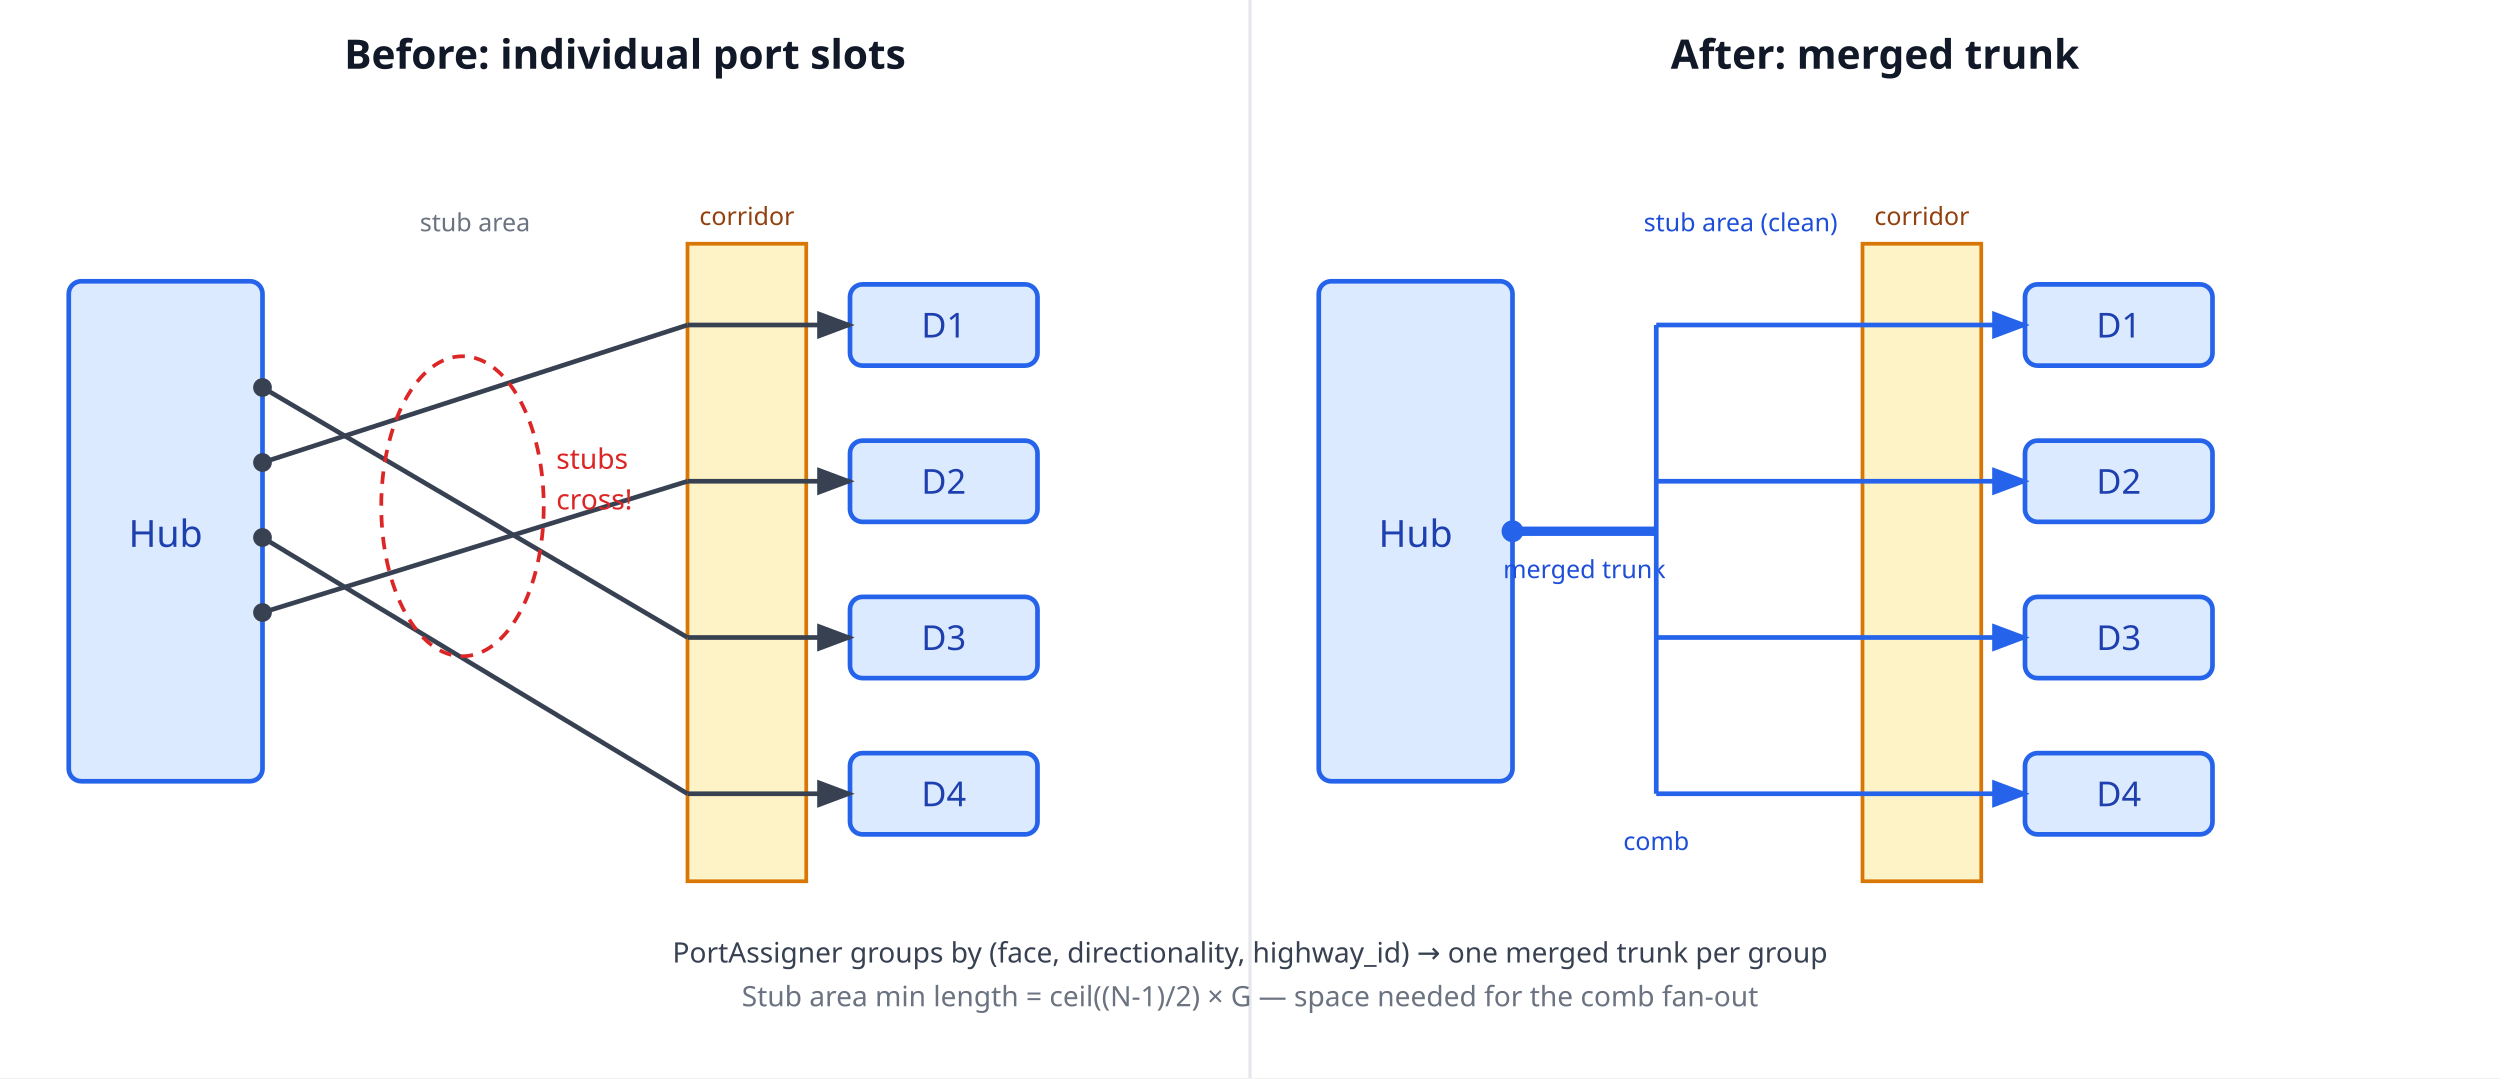
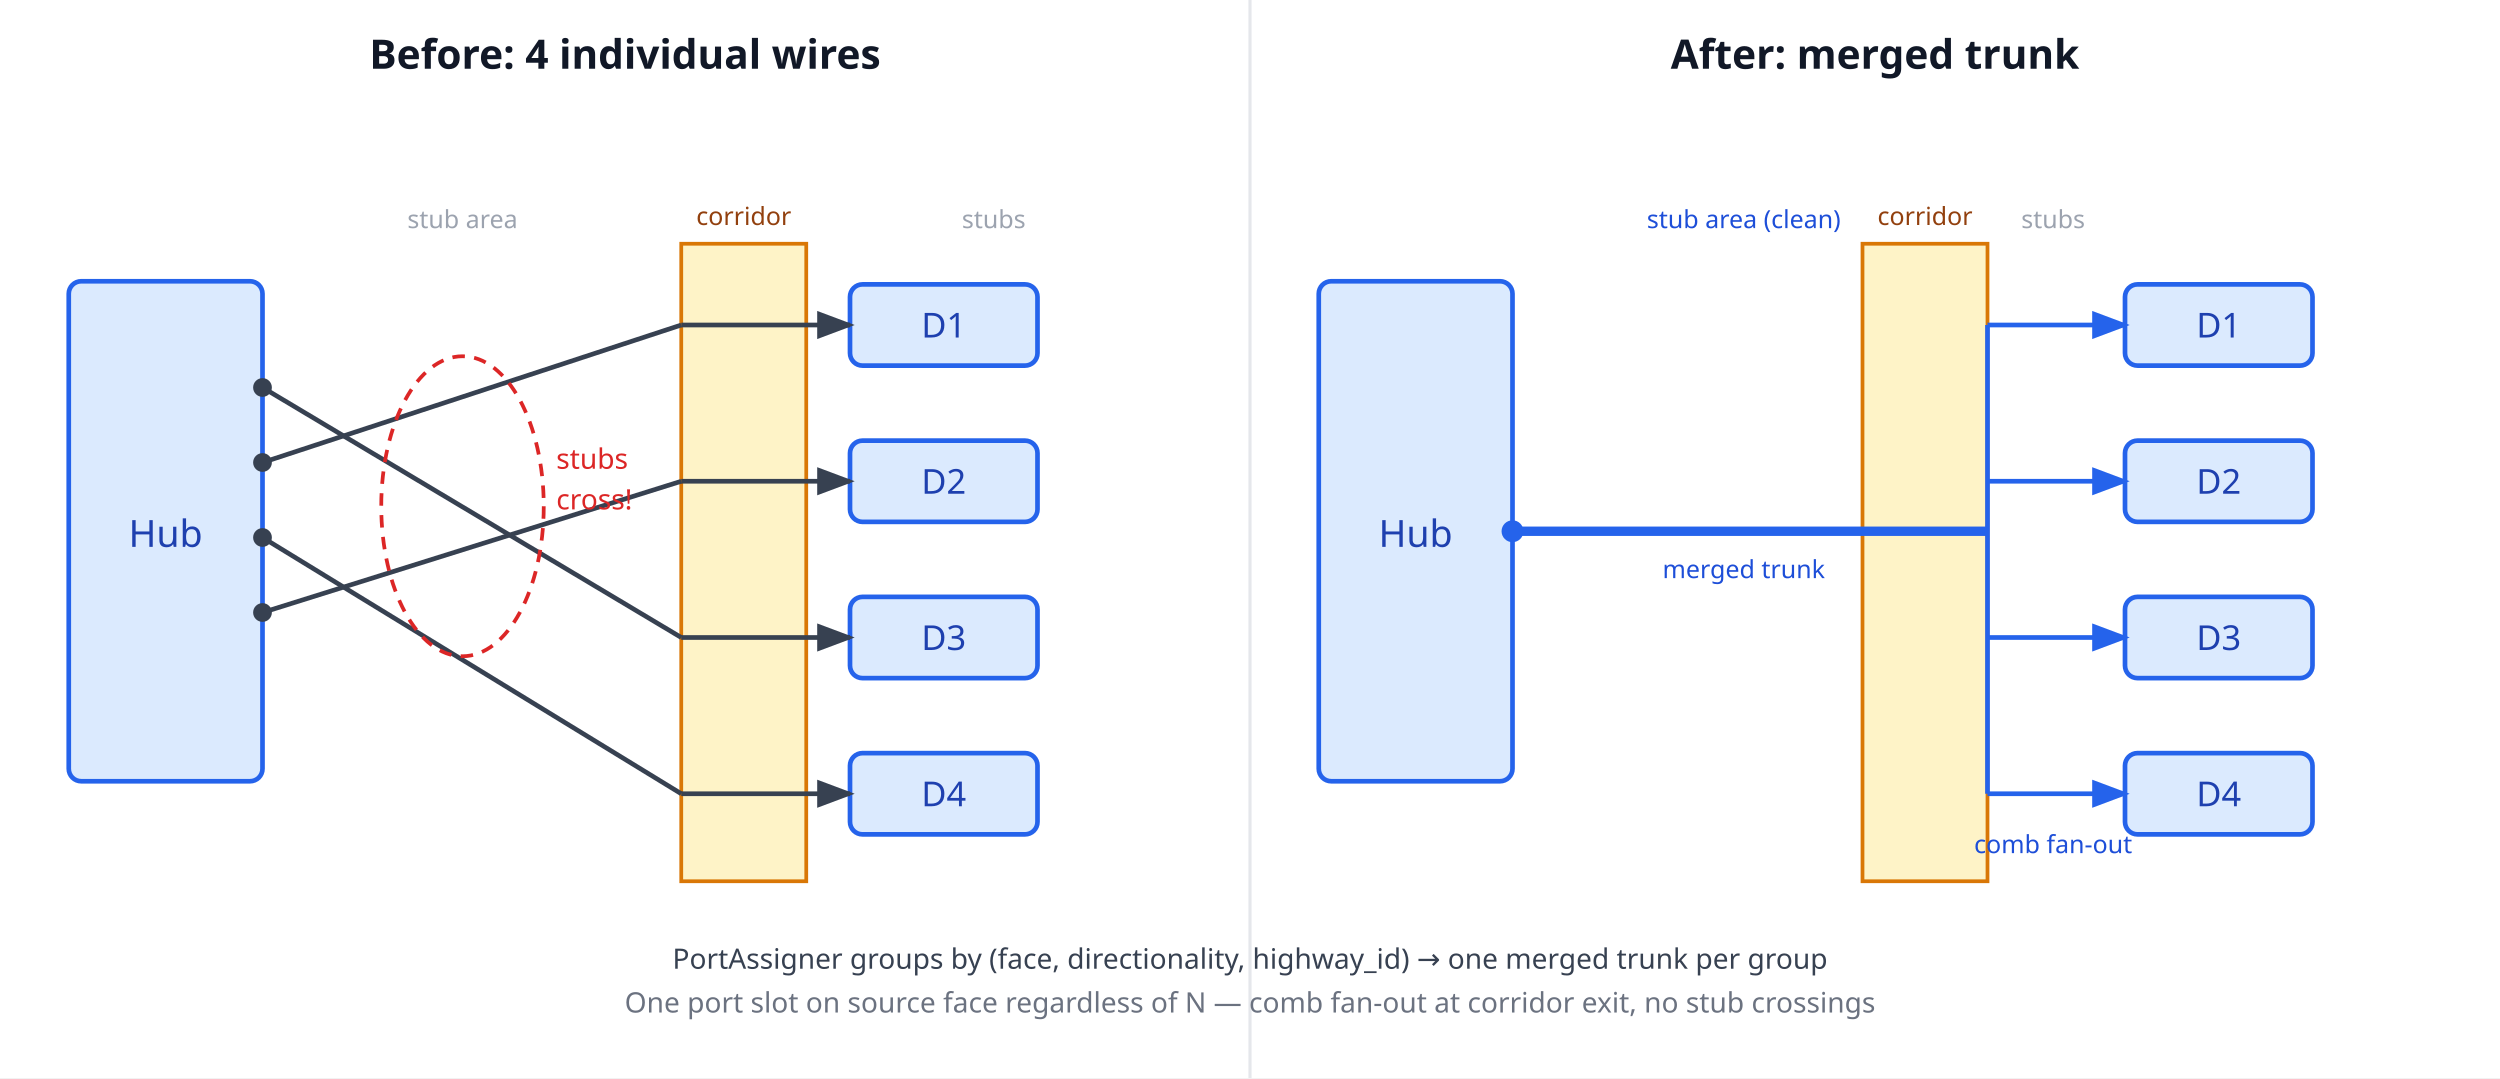
<svg xmlns="http://www.w3.org/2000/svg" width="800" height="345" viewBox="0 0 800 345">
  <rect width="800" height="345" fill="white" />
  <defs>
    <marker id="ah-dark" markerWidth="8" markerHeight="6" refX="7" refY="3" orient="auto">
      <polygon points="0 0,8 3,0 6" fill="#374151" />
    </marker>
    <marker id="ah-blue" markerWidth="8" markerHeight="6" refX="7" refY="3" orient="auto">
      <polygon points="0 0,8 3,0 6" fill="#2563eb" />
    </marker>
  </defs>
  <line x1="400" y1="0" x2="400" y2="345" stroke="#e5e7eb" stroke-width="1" />
-   <text x="200" y="22" text-anchor="middle" font-family="sans-serif" font-size="13" font-weight="bold" fill="#111827">Before: individual port slots</text>
+   <text x="200" y="22" text-anchor="middle" font-family="sans-serif" font-size="13" font-weight="bold" fill="#111827">Before: 4 individual wires</text>
  <text x="600" y="22" text-anchor="middle" font-family="sans-serif" font-size="13" font-weight="bold" fill="#111827">After: merged trunk</text>
  <rect x="22" y="90" width="62" height="160" rx="4" fill="#dbeafe" stroke="#2563eb" stroke-width="1.5" />
  <text x="53" y="175" text-anchor="middle" font-family="sans-serif" font-size="12" fill="#1e40af">Hub</text>
-   <rect x="220" y="78" width="38" height="204" fill="#fef3c7" stroke="#d97706" stroke-width="1.2" />
-   <text x="239" y="72" text-anchor="middle" font-family="sans-serif" font-size="8" fill="#92400e">corridor</text>
+   <rect x="218" y="78" width="40" height="204" fill="#fef3c7" stroke="#d97706" stroke-width="1.2" />
+   <text x="238" y="72" text-anchor="middle" font-family="sans-serif" font-size="8" fill="#92400e">corridor</text>
  <rect x="272" y="91" width="60" height="26" rx="4" fill="#dbeafe" stroke="#2563eb" stroke-width="1.5" />
  <text x="302" y="108" text-anchor="middle" font-family="sans-serif" font-size="11" fill="#1e40af">D1</text>
  <rect x="272" y="141" width="60" height="26" rx="4" fill="#dbeafe" stroke="#2563eb" stroke-width="1.5" />
  <text x="302" y="158" text-anchor="middle" font-family="sans-serif" font-size="11" fill="#1e40af">D2</text>
  <rect x="272" y="191" width="60" height="26" rx="4" fill="#dbeafe" stroke="#2563eb" stroke-width="1.5" />
  <text x="302" y="208" text-anchor="middle" font-family="sans-serif" font-size="11" fill="#1e40af">D3</text>
  <rect x="272" y="241" width="60" height="26" rx="4" fill="#dbeafe" stroke="#2563eb" stroke-width="1.5" />
  <text x="302" y="258" text-anchor="middle" font-family="sans-serif" font-size="11" fill="#1e40af">D4</text>
  <circle cx="84" cy="124" r="3" fill="#374151" />
  <circle cx="84" cy="148" r="3" fill="#374151" />
  <circle cx="84" cy="172" r="3" fill="#374151" />
  <circle cx="84" cy="196" r="3" fill="#374151" />
-   <line x1="84" y1="124" x2="220" y2="204" stroke="#374151" stroke-width="1.5" />
-   <line x1="84" y1="148" x2="220" y2="104" stroke="#374151" stroke-width="1.5" />
-   <line x1="84" y1="172" x2="220" y2="254" stroke="#374151" stroke-width="1.5" />
-   <line x1="84" y1="196" x2="220" y2="154" stroke="#374151" stroke-width="1.5" />
-   <line x1="220" y1="104" x2="272" y2="104" stroke="#374151" stroke-width="1.5" marker-end="url(#ah-dark)" />
-   <line x1="220" y1="154" x2="272" y2="154" stroke="#374151" stroke-width="1.5" marker-end="url(#ah-dark)" />
-   <line x1="220" y1="204" x2="272" y2="204" stroke="#374151" stroke-width="1.5" marker-end="url(#ah-dark)" />
-   <line x1="220" y1="254" x2="272" y2="254" stroke="#374151" stroke-width="1.5" marker-end="url(#ah-dark)" />
+   <line x1="84" y1="124" x2="218" y2="204" stroke="#374151" stroke-width="1.5" />
+   <line x1="84" y1="148" x2="218" y2="104" stroke="#374151" stroke-width="1.5" />
+   <line x1="84" y1="172" x2="218" y2="254" stroke="#374151" stroke-width="1.5" />
+   <line x1="84" y1="196" x2="218" y2="154" stroke="#374151" stroke-width="1.5" />
+   <line x1="218" y1="104" x2="272" y2="104" stroke="#374151" stroke-width="1.5" marker-end="url(#ah-dark)" />
+   <line x1="218" y1="154" x2="272" y2="154" stroke="#374151" stroke-width="1.5" marker-end="url(#ah-dark)" />
+   <line x1="218" y1="204" x2="272" y2="204" stroke="#374151" stroke-width="1.5" marker-end="url(#ah-dark)" />
+   <line x1="218" y1="254" x2="272" y2="254" stroke="#374151" stroke-width="1.5" marker-end="url(#ah-dark)" />
  <ellipse cx="148" cy="162" rx="26" ry="48" fill="none" stroke="#dc2626" stroke-width="1.2" stroke-dasharray="4,3" />
  <text x="178" y="150" font-family="sans-serif" font-size="9" fill="#dc2626">stubs</text>
  <text x="178" y="163" font-family="sans-serif" font-size="9" fill="#dc2626">cross!</text>
-   <text x="152" y="74" text-anchor="middle" font-family="sans-serif" font-size="8" fill="#6b7280">stub area</text>
+   <text x="148" y="73" text-anchor="middle" font-family="sans-serif" font-size="8" fill="#9ca3af">stub area</text>
+   <text x="318" y="73" text-anchor="middle" font-family="sans-serif" font-size="8" fill="#9ca3af">stubs</text>
  <rect x="422" y="90" width="62" height="160" rx="4" fill="#dbeafe" stroke="#2563eb" stroke-width="1.5" />
  <text x="453" y="175" text-anchor="middle" font-family="sans-serif" font-size="12" fill="#1e40af">Hub</text>
-   <rect x="596" y="78" width="38" height="204" fill="#fef3c7" stroke="#d97706" stroke-width="1.2" />
-   <text x="615" y="72" text-anchor="middle" font-family="sans-serif" font-size="8" fill="#92400e">corridor</text>
-   <rect x="648" y="91" width="60" height="26" rx="4" fill="#dbeafe" stroke="#2563eb" stroke-width="1.5" />
-   <text x="678" y="108" text-anchor="middle" font-family="sans-serif" font-size="11" fill="#1e40af">D1</text>
-   <rect x="648" y="141" width="60" height="26" rx="4" fill="#dbeafe" stroke="#2563eb" stroke-width="1.5" />
-   <text x="678" y="158" text-anchor="middle" font-family="sans-serif" font-size="11" fill="#1e40af">D2</text>
-   <rect x="648" y="191" width="60" height="26" rx="4" fill="#dbeafe" stroke="#2563eb" stroke-width="1.5" />
-   <text x="678" y="208" text-anchor="middle" font-family="sans-serif" font-size="11" fill="#1e40af">D3</text>
-   <rect x="648" y="241" width="60" height="26" rx="4" fill="#dbeafe" stroke="#2563eb" stroke-width="1.5" />
-   <text x="678" y="258" text-anchor="middle" font-family="sans-serif" font-size="11" fill="#1e40af">D4</text>
+   <rect x="596" y="78" width="40" height="204" fill="#fef3c7" stroke="#d97706" stroke-width="1.2" />
+   <text x="616" y="72" text-anchor="middle" font-family="sans-serif" font-size="8" fill="#92400e">corridor</text>
+   <rect x="680" y="91" width="60" height="26" rx="4" fill="#dbeafe" stroke="#2563eb" stroke-width="1.5" />
+   <text x="710" y="108" text-anchor="middle" font-family="sans-serif" font-size="11" fill="#1e40af">D1</text>
+   <rect x="680" y="141" width="60" height="26" rx="4" fill="#dbeafe" stroke="#2563eb" stroke-width="1.5" />
+   <text x="710" y="158" text-anchor="middle" font-family="sans-serif" font-size="11" fill="#1e40af">D2</text>
+   <rect x="680" y="191" width="60" height="26" rx="4" fill="#dbeafe" stroke="#2563eb" stroke-width="1.5" />
+   <text x="710" y="208" text-anchor="middle" font-family="sans-serif" font-size="11" fill="#1e40af">D3</text>
+   <rect x="680" y="241" width="60" height="26" rx="4" fill="#dbeafe" stroke="#2563eb" stroke-width="1.5" />
+   <text x="710" y="258" text-anchor="middle" font-family="sans-serif" font-size="11" fill="#1e40af">D4</text>
  <circle cx="484" cy="170" r="3.5" fill="#2563eb" />
-   <line x1="484" y1="170" x2="530" y2="170" stroke="#2563eb" stroke-width="3" />
-   <text x="507" y="185" text-anchor="middle" font-family="sans-serif" font-size="8" fill="#1d4ed8">merged trunk</text>
-   <line x1="530" y1="104" x2="530" y2="254" stroke="#2563eb" stroke-width="1.5" />
-   <text x="530" y="272" text-anchor="middle" font-family="sans-serif" font-size="8" fill="#1d4ed8">comb</text>
-   <line x1="530" y1="104" x2="648" y2="104" stroke="#2563eb" stroke-width="1.5" marker-end="url(#ah-blue)" />
-   <line x1="530" y1="154" x2="648" y2="154" stroke="#2563eb" stroke-width="1.5" marker-end="url(#ah-blue)" />
-   <line x1="530" y1="204" x2="648" y2="204" stroke="#2563eb" stroke-width="1.5" marker-end="url(#ah-blue)" />
-   <line x1="530" y1="254" x2="648" y2="254" stroke="#2563eb" stroke-width="1.5" marker-end="url(#ah-blue)" />
-   <text x="557" y="74" text-anchor="middle" font-family="sans-serif" font-size="8" fill="#1d4ed8">stub area (clean)</text>
-   <text x="400" y="308" text-anchor="middle" font-family="sans-serif" font-size="9" fill="#374151">PortAssigner groups by (face, directionality, highway_id) → one merged trunk per group</text>
-   <text x="400" y="322" text-anchor="middle" font-family="sans-serif" font-size="9" fill="#6b7280">Stub area min length = ceil((N-1)/2) × G — space needed for the comb fan-out</text>
+   <line x1="484" y1="170" x2="636" y2="170" stroke="#2563eb" stroke-width="3" />
+   <text x="558" y="185" text-anchor="middle" font-family="sans-serif" font-size="8" fill="#1d4ed8">merged trunk</text>
+   <line x1="636" y1="104" x2="636" y2="254" stroke="#2563eb" stroke-width="1.5" />
+   <line x1="636" y1="104" x2="680" y2="104" stroke="#2563eb" stroke-width="1.5" marker-end="url(#ah-blue)" />
+   <line x1="636" y1="154" x2="680" y2="154" stroke="#2563eb" stroke-width="1.5" marker-end="url(#ah-blue)" />
+   <line x1="636" y1="204" x2="680" y2="204" stroke="#2563eb" stroke-width="1.5" marker-end="url(#ah-blue)" />
+   <line x1="636" y1="254" x2="680" y2="254" stroke="#2563eb" stroke-width="1.5" marker-end="url(#ah-blue)" />
+   <text x="657" y="273" text-anchor="middle" font-family="sans-serif" font-size="8" fill="#1d4ed8">comb fan-out</text>
+   <text x="558" y="73" text-anchor="middle" font-family="sans-serif" font-size="8" fill="#1d4ed8">stub area (clean)</text>
+   <text x="657" y="73" text-anchor="middle" font-family="sans-serif" font-size="8" fill="#9ca3af">stubs</text>
+   <text x="400" y="310" text-anchor="middle" font-family="sans-serif" font-size="9" fill="#374151">PortAssigner groups by (face, directionality, highway_id) → one merged trunk per group</text>
+   <text x="400" y="324" text-anchor="middle" font-family="sans-serif" font-size="9" fill="#6b7280">One port slot on source face regardless of N — comb fan-out at corridor exit, no stub crossings</text>
</svg>
